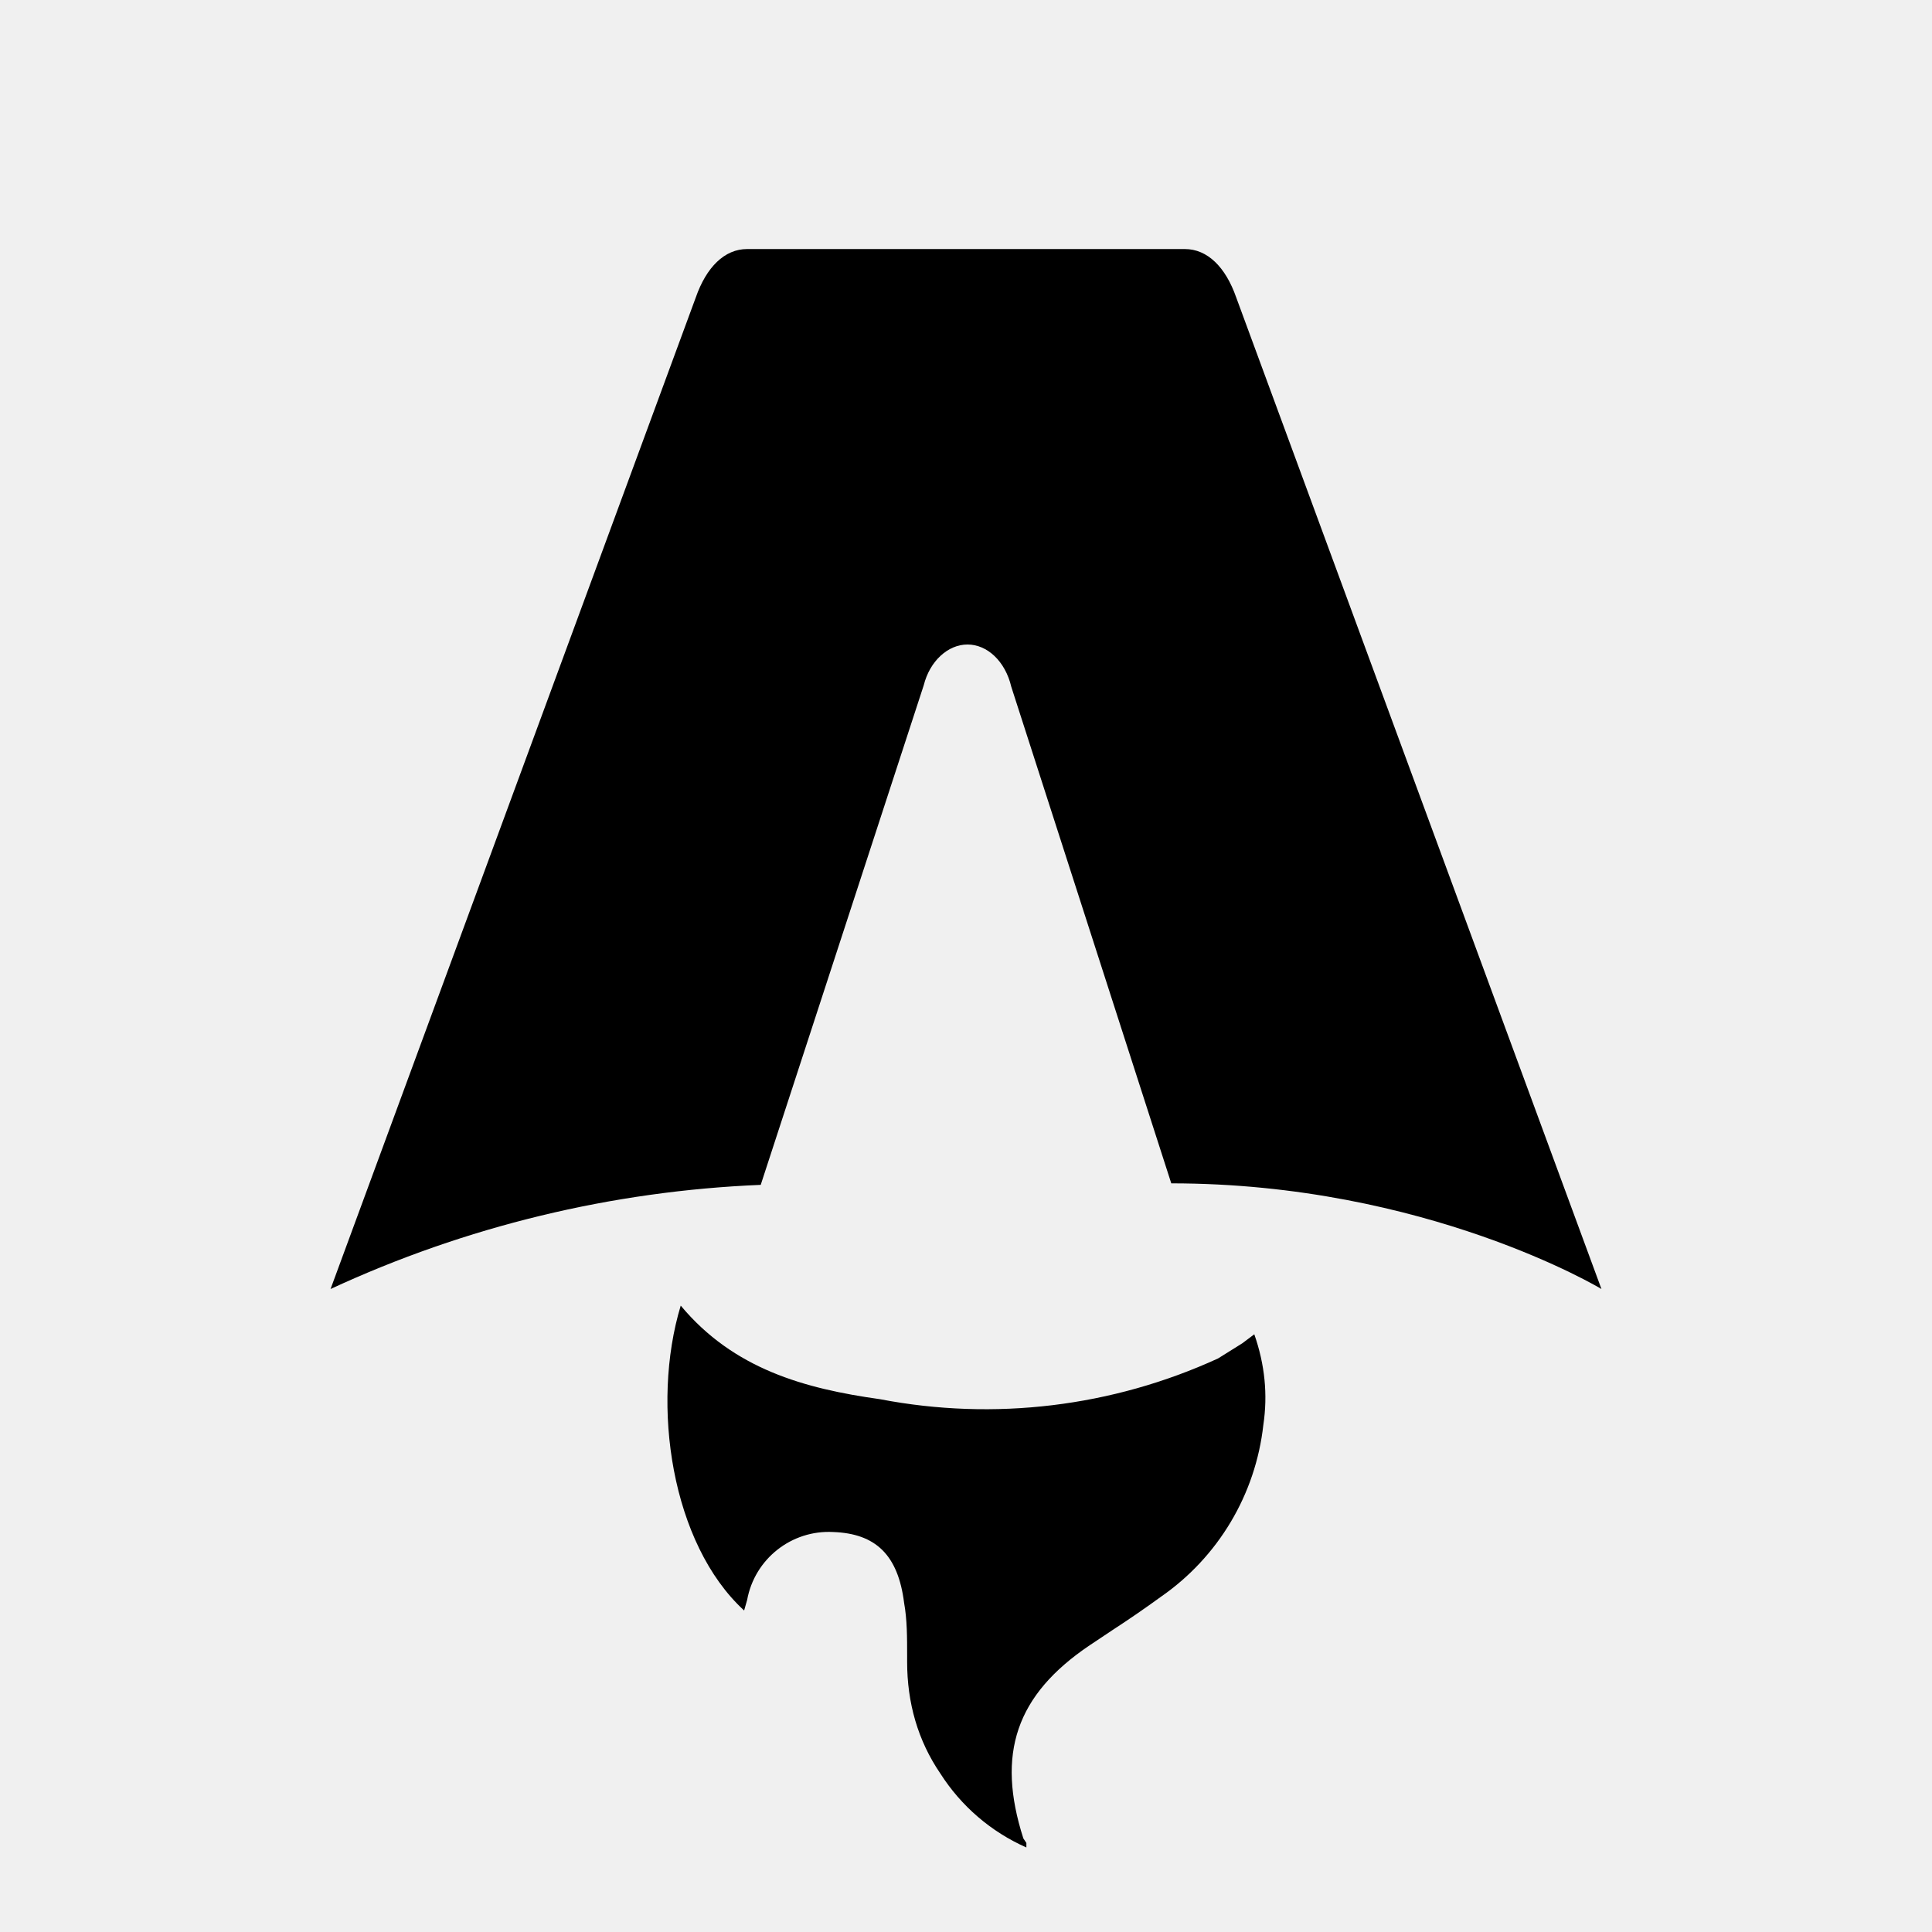
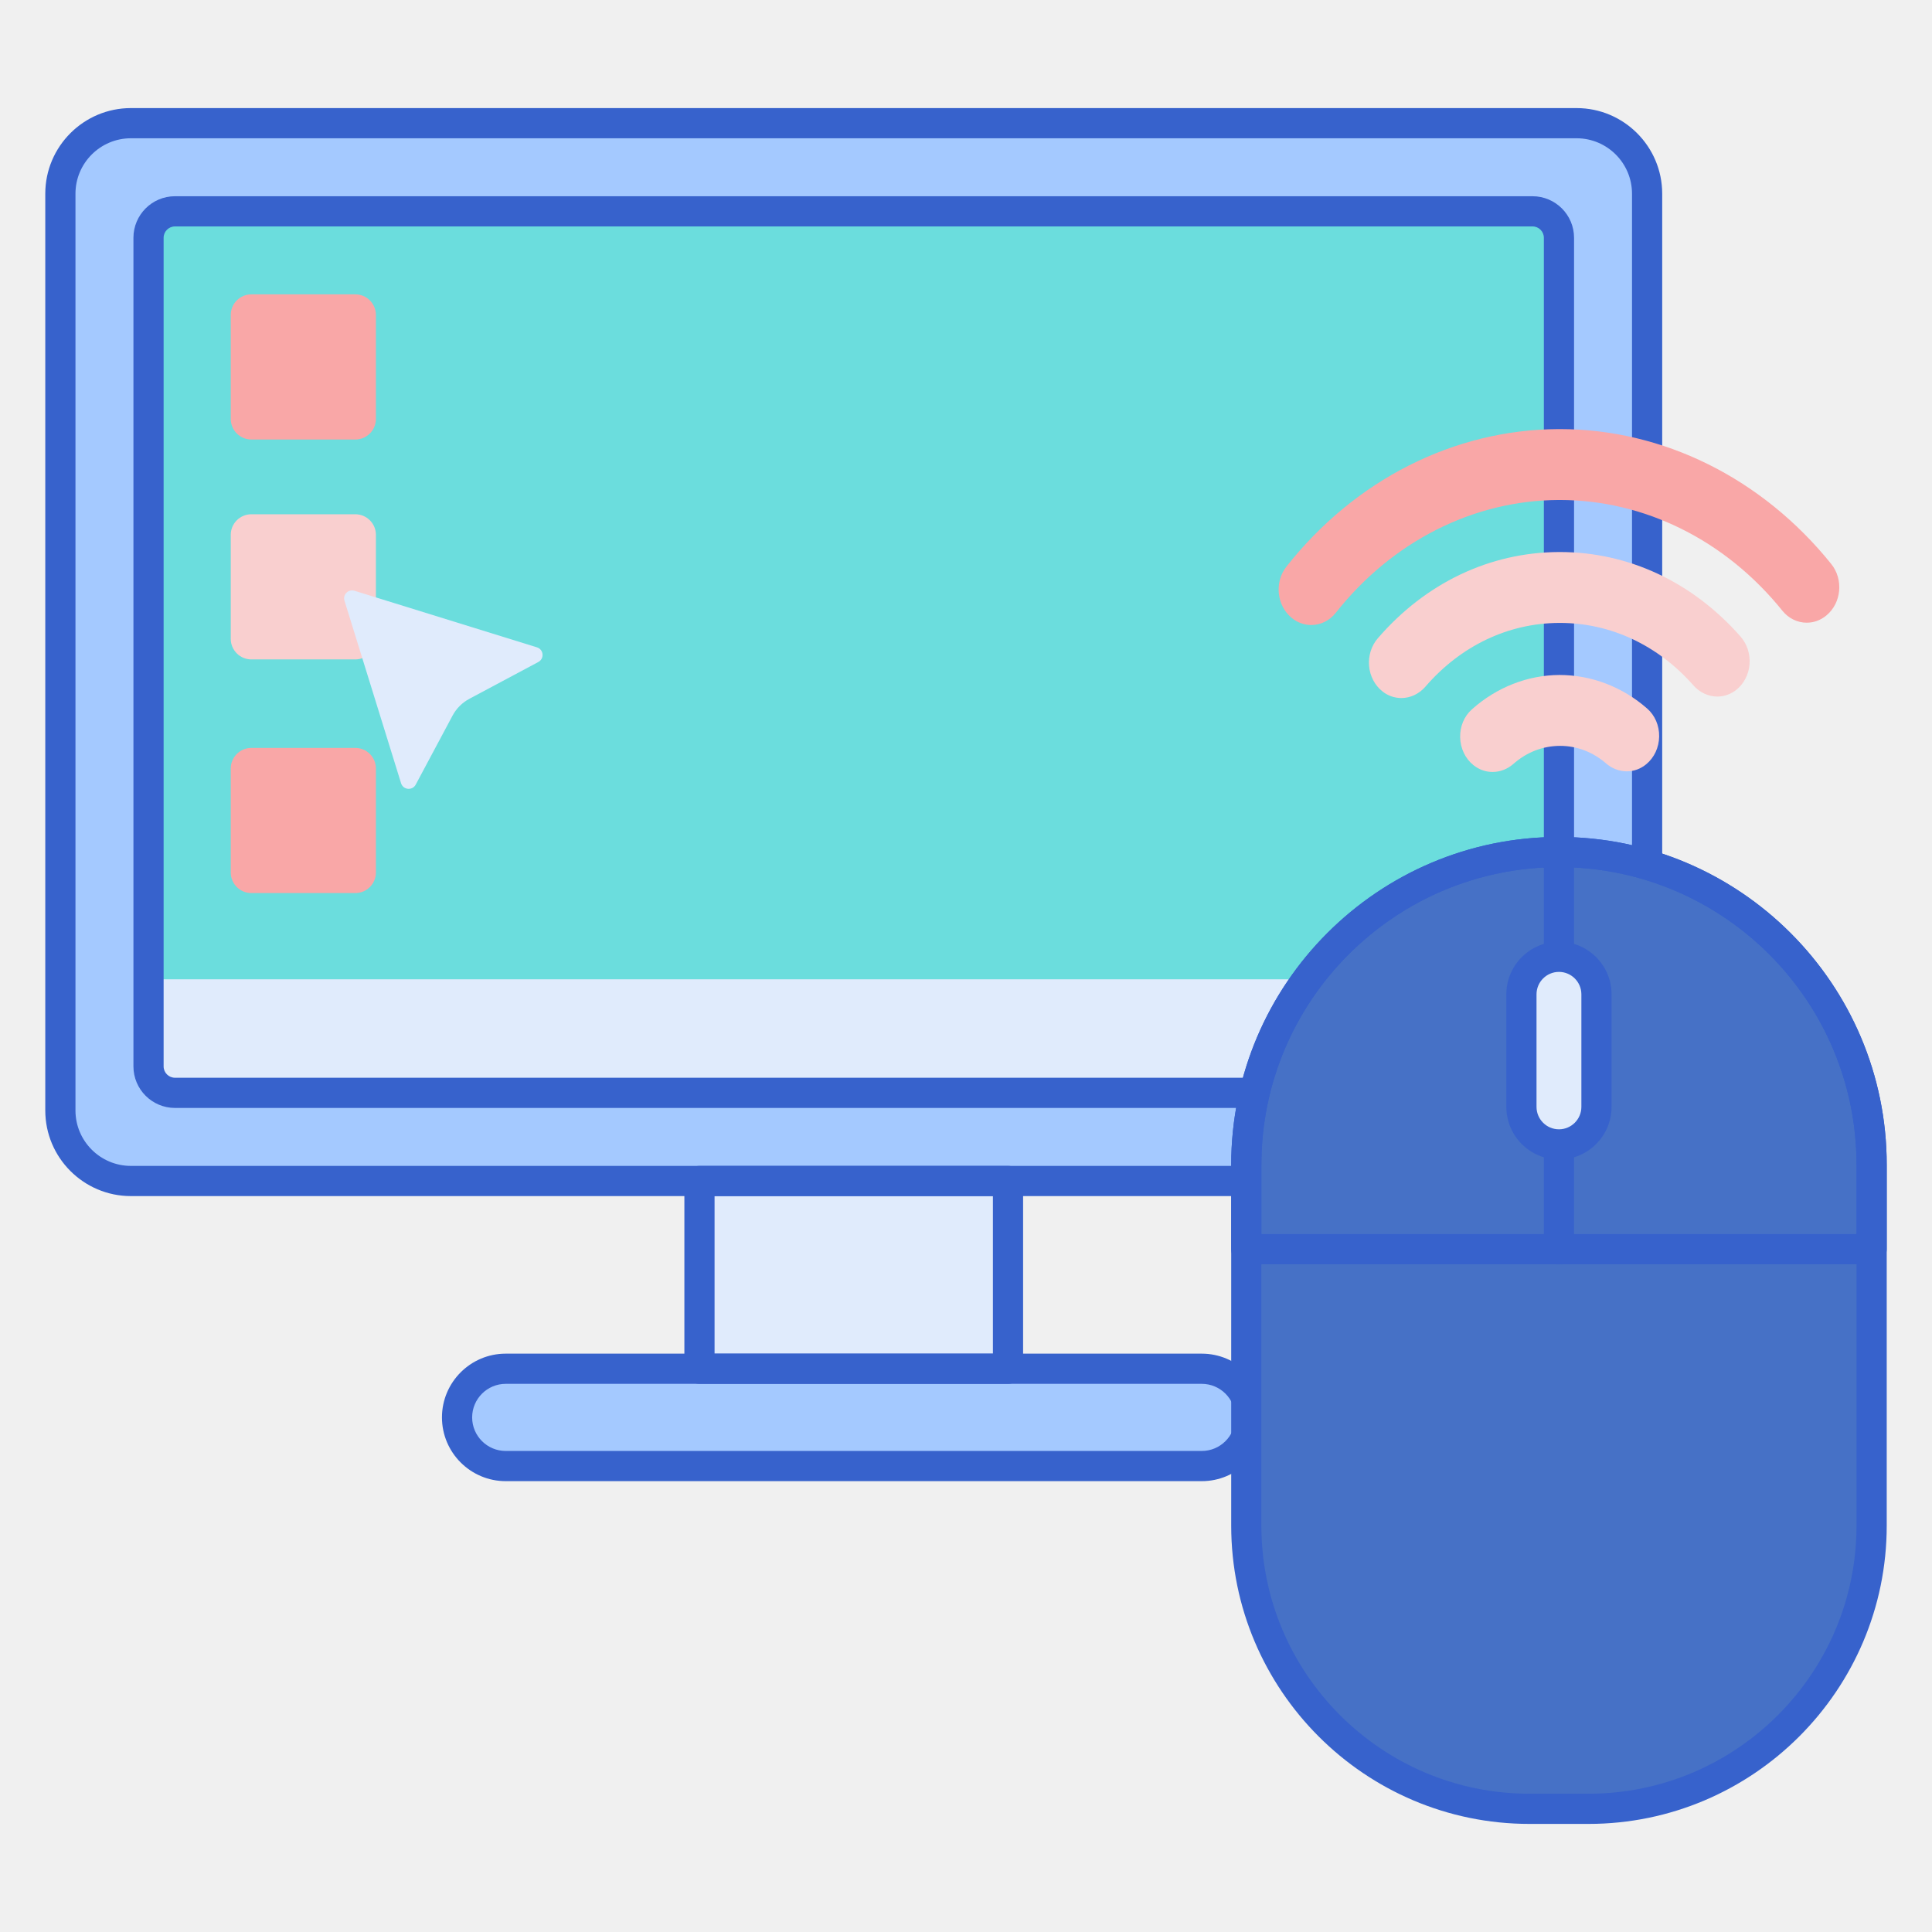
- <svg xmlns="http://www.w3.org/2000/svg" fill="none" viewBox="0 0 128 128">
-   <path d="M50.4 78.5a75.1 75.1 0 0 0-28.5 6.9l24.2-65.7c.7-2 1.9-3.2 3.4-3.2h29c1.5 0 2.7 1.2 3.4 3.2l24.2 65.7s-11.6-7-28.5-7L67 45.5c-.4-1.7-1.6-2.8-2.9-2.8-1.3 0-2.5 1.1-2.9 2.7L50.4 78.5Zm-1.1 28.2Zm-4.2-20.2c-2 6.6-.6 15.8 4.2 20.2a17.5 17.5 0 0 1 .2-.7 5.5 5.5 0 0 1 5.7-4.5c2.8.1 4.3 1.5 4.7 4.7.2 1.1.2 2.3.2 3.5v.4c0 2.7.7 5.2 2.2 7.4a13 13 0 0 0 5.7 4.9v-.3l-.2-.3c-1.8-5.6-.5-9.5 4.4-12.8l1.5-1a73 73 0 0 0 3.2-2.2 16 16 0 0 0 6.8-11.4c.3-2 .1-4-.6-6l-.8.6-1.6 1a37 37 0 0 1-22.4 2.7c-5-.7-9.7-2-13.2-6.2Z" />
-   <style>
-         path { fill: #000; }
-         @media (prefers-color-scheme: dark) {
-             path { fill: #FFF; }
-         }
-     </style>
+ <svg xmlns="http://www.w3.org/2000/svg" version="1.1" id="Layer_1" x="0" y="0" viewBox="0 0 256 256" style="enable-background:new 0 0 256 256" xml:space="preserve">
+   <style>.st0{fill:#4671c6}.st1{fill:#f9cfcf}.st2{fill:#f9a7a7}.st3{fill:#a4c9ff}.st4{fill:#3762cc}.st5{fill:#e0ebfc}</style>
+   <path class="st3" d="M159.24 194.261H67.01a6.448 6.448 0 0 1 0-12.896h92.23a6.448 6.448 0 0 1 0 12.896zM208.906 156.489H17.344A9.344 9.344 0 0 1 8 147.145V25.666a9.344 9.344 0 0 1 9.344-9.344h191.561a9.344 9.344 0 0 1 9.344 9.344v121.478a9.343 9.343 0 0 1-9.343 9.345z" />
+   <path d="M19.681 141.304V31.506a3.504 3.504 0 0 1 3.504-3.504h179.881a3.504 3.504 0 0 1 3.504 3.504v109.797a3.504 3.504 0 0 1-3.504 3.504H23.185a3.502 3.502 0 0 1-3.504-3.503z" style="fill:#6bdddd" />
+   <path class="st5" d="M92.684 156.489h40.882v24.877H92.684z" />
+   <path class="st4" d="M159.24 196.261H67.01c-4.658 0-8.448-3.79-8.448-8.447 0-4.658 3.79-8.448 8.448-8.448h92.23c4.658 0 8.447 3.79 8.447 8.448 0 4.657-3.789 8.447-8.447 8.447zm-92.23-12.895a4.453 4.453 0 0 0-4.448 4.448 4.452 4.452 0 0 0 4.448 4.447h92.23a4.452 4.452 0 0 0 4.447-4.447 4.452 4.452 0 0 0-4.447-4.448H67.01zM208.905 158.488H17.344C11.089 158.488 6 153.399 6 147.144V25.666c0-6.255 5.089-11.344 11.344-11.344h191.561c6.256 0 11.345 5.089 11.345 11.344v121.478c0 6.255-5.089 11.344-11.345 11.344zM17.344 18.322c-4.05 0-7.344 3.294-7.344 7.344v121.478c0 4.05 3.294 7.344 7.344 7.344h191.561c4.05 0 7.345-3.294 7.345-7.344V25.666c0-4.05-3.295-7.344-7.345-7.344H17.344z" />
+   <path class="st4" d="M133.566 183.366H92.684a2 2 0 0 1-2-2v-24.877a2 2 0 0 1 2-2h40.882a2 2 0 0 1 2 2v24.877a2 2 0 0 1-2 2zm-38.882-4h36.882v-20.877H94.684v20.877z" />
+   <path class="st2" d="M47.079 58.239H33.308a2.732 2.732 0 0 1-2.732-2.732V41.736a2.732 2.732 0 0 1 2.732-2.732h13.771a2.732 2.732 0 0 1 2.732 2.732v13.771a2.732 2.732 0 0 1-2.732 2.732z" />
+   <path class="st1" d="M47.079 87.377H33.308a2.732 2.732 0 0 1-2.732-2.732V70.874a2.732 2.732 0 0 1 2.732-2.732h13.771a2.732 2.732 0 0 1 2.732 2.732v13.771a2.732 2.732 0 0 1-2.732 2.732z" />
+   <path class="st2" d="M47.079 118.337H33.308a2.732 2.732 0 0 1-2.732-2.732v-13.771a2.732 2.732 0 0 1 2.732-2.732h13.771a2.732 2.732 0 0 1 2.732 2.732v13.771a2.732 2.732 0 0 1-2.732 2.732z" />
+   <path class="st5" d="M19.681 129.759v11.545a3.504 3.504 0 0 0 3.504 3.504h179.881a3.504 3.504 0 0 0 3.504-3.504v-11.545H19.681z" />
+   <path class="st4" d="M203.065 146.808H23.185a5.51 5.51 0 0 1-5.504-5.504V31.506a5.51 5.51 0 0 1 5.504-5.504h179.881a5.51 5.51 0 0 1 5.504 5.504v109.797a5.511 5.511 0 0 1-5.505 5.505zM23.185 30.002c-.829 0-1.504.675-1.504 1.504v109.797c0 .83.675 1.504 1.504 1.504h179.881c.829 0 1.504-.675 1.504-1.504V31.506c0-.829-.675-1.504-1.504-1.504H23.185z" />
+   <path class="st5" d="m45.646 79.6 7.497 24.181c.278.896 1.499 1.013 1.941.185l4.885-9.149a5.397 5.397 0 0 1 2.215-2.215l9.149-4.885c.828-.442.711-1.663-.185-1.941l-24.181-7.497a1.055 1.055 0 0 0-1.321 1.321z" />
+   <path class="st0" d="M210.478 239.678h-7.817c-20.723 0-37.522-16.799-37.522-37.522v-47.825c0-22.881 18.549-41.43 41.43-41.43s41.43 18.549 41.43 41.43v47.825c.001 20.723-16.798 37.522-37.521 37.522z" />
+   <path class="st0" d="M165.139 154.332v11.186H248v-11.186c0-22.881-18.549-41.43-41.43-41.43-22.882-.001-41.431 18.548-41.431 41.43z" />
+   <path class="st4" d="M210.479 241.678h-7.817c-21.792 0-39.521-17.729-39.521-39.522v-47.825c0-23.947 19.482-43.43 43.43-43.43S250 130.384 250 154.332v47.825c0 21.792-17.729 39.521-39.521 39.521zm-3.91-126.777c-21.741 0-39.43 17.688-39.43 39.43v47.825c0 19.587 15.935 35.522 35.521 35.522h7.817c19.587 0 35.521-15.935 35.521-35.522v-47.825c.002-21.741-17.686-39.43-39.429-39.43z" />
+   <path class="st4" d="M248 167.518h-82.86a2 2 0 0 1-2-2v-11.187c0-23.947 19.482-43.43 43.43-43.43S250 130.384 250 154.332v11.187a2 2 0 0 1-2 1.999zm-80.86-4H246v-9.187c0-21.742-17.688-39.43-39.431-39.43-21.741 0-39.43 17.688-39.43 39.43v9.187z" />
+   <path class="st4" d="M206.569 167.518a2 2 0 0 1-2-2v-52.617a2 2 0 0 1 4 0v52.617a2 2 0 0 1-2 2z" />
+   <path class="st5" d="M206.57 151.639a4.972 4.972 0 0 1-4.972-4.972v-14.915a4.972 4.972 0 1 1 9.944 0v14.915a4.973 4.973 0 0 1-4.972 4.972z" />
+   <path class="st4" d="M206.569 153.639a6.98 6.98 0 0 1-6.972-6.972v-14.915c0-3.844 3.128-6.971 6.972-6.971s6.972 3.127 6.972 6.971v14.915a6.98 6.98 0 0 1-6.972 6.972zm0-24.858a2.975 2.975 0 0 0-2.972 2.971v14.915c0 1.639 1.333 2.972 2.972 2.972s2.972-1.333 2.972-2.972v-14.915a2.975 2.975 0 0 0-2.972-2.971z" />
+   <path class="st1" d="M218.264 93.891c-3.273-2.872-7.379-4.454-11.641-4.454-4.211.02-8.331 1.64-11.599 4.563-1.018.911-1.582 2.262-1.547 3.708.036 1.458.671 2.792 1.743 3.661.743.602 1.627.92 2.555.92h.001c.998 0 1.979-.381 2.763-1.071 1.759-1.551 3.879-2.377 6.172-2.387 2.234 0 4.346.806 6.108 2.33a4.199 4.199 0 0 0 2.736 1.046c.942 0 1.835-.326 2.583-.944 1.064-.879 1.687-2.219 1.709-3.677.021-1.447-.556-2.793-1.583-3.695z" />
+   <path class="st1" d="M230.643 84.363c-6.349-7.233-14.855-11.217-23.952-11.217h-.144c-9.153.043-17.672 4.107-23.99 11.442-.849.986-1.267 2.324-1.146 3.671.118 1.317.744 2.524 1.721 3.315a4.021 4.021 0 0 0 2.553.921c1.198 0 2.361-.551 3.191-1.511 4.677-5.414 10.969-8.413 17.716-8.445h.106c6.706 0 12.988 2.94 17.688 8.278.829.941 1.983 1.481 3.167 1.481.94 0 1.832-.327 2.584-.947.966-.798 1.581-2.011 1.687-3.329.108-1.347-.322-2.681-1.181-3.659z" />
+   <path class="st2" d="M242.648 74.729c-9.144-11.358-22.254-17.873-35.968-17.873l-.208.001c-13.795.065-26.919 6.702-36.008 18.211-1.63 2.064-1.306 5.186.711 6.821a4.065 4.065 0 0 0 2.575.93h.001c1.252 0 2.435-.59 3.246-1.618 7.459-9.448 18.218-14.897 29.519-14.95h.17c11.235 0 21.982 5.348 29.486 14.672.812 1.009 1.987 1.587 3.224 1.587.948 0 1.849-.33 2.608-.957 1.998-1.65 2.293-4.775.644-6.824z" />
</svg>
